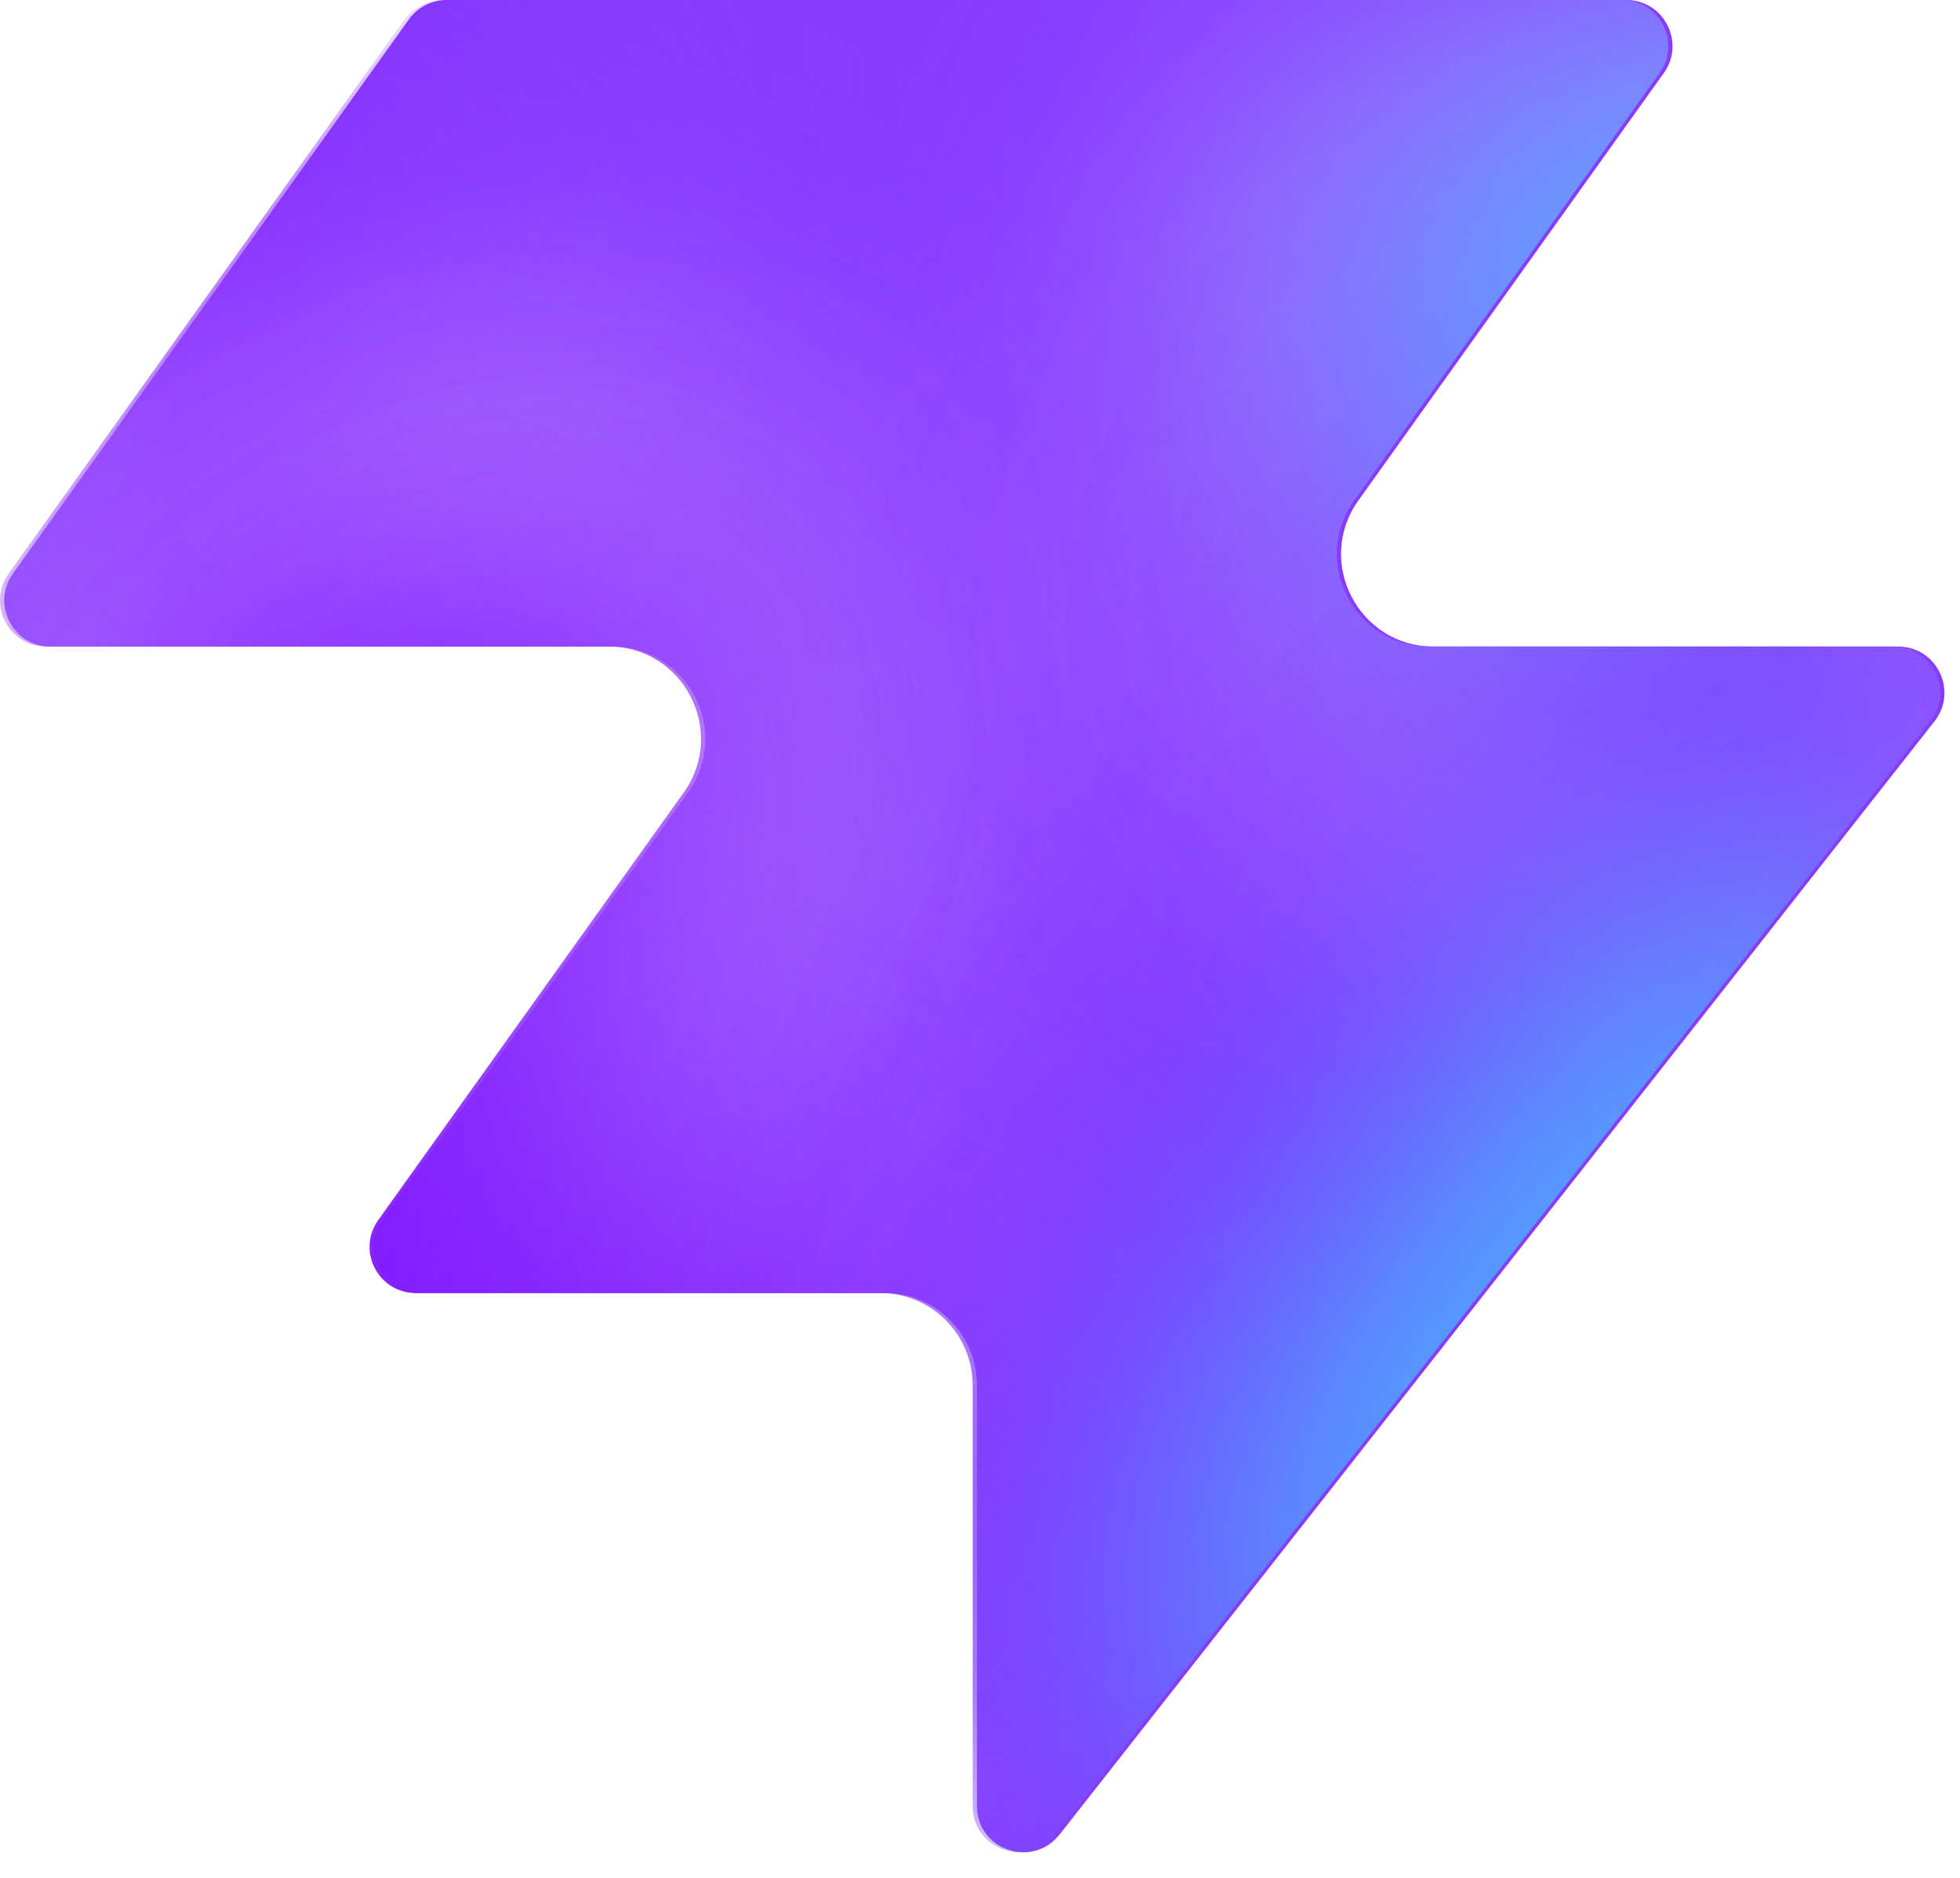
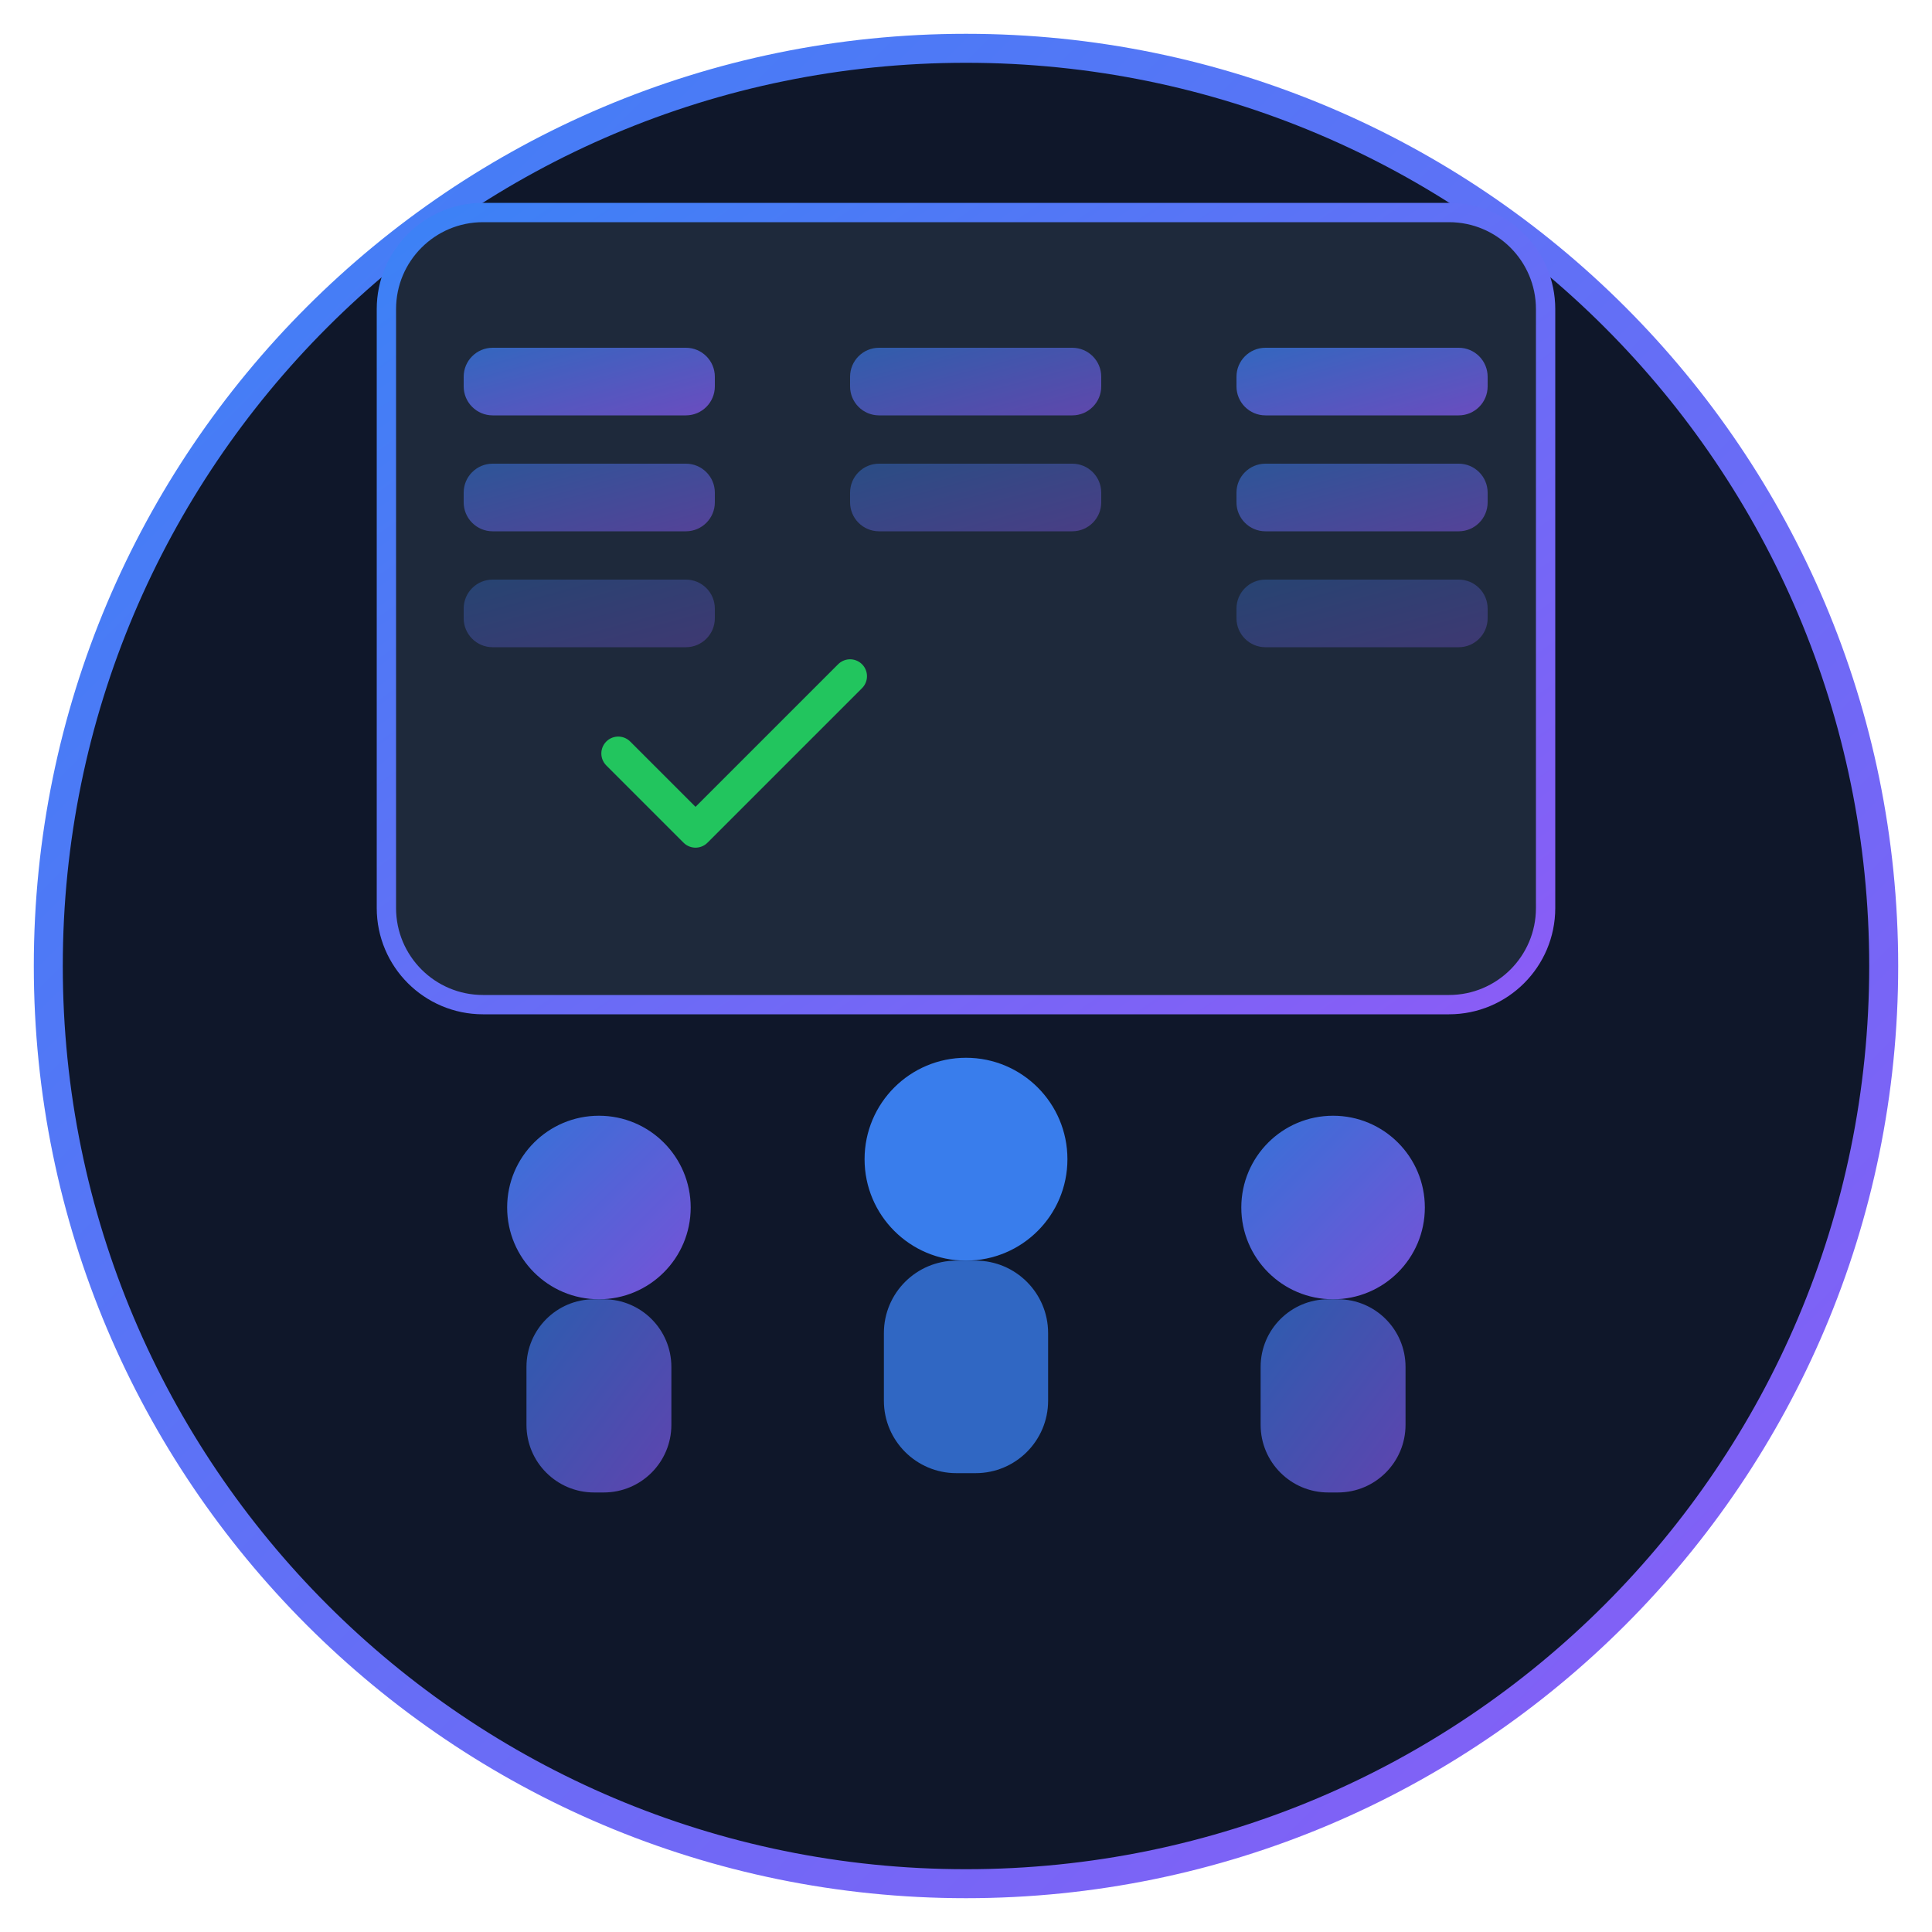
- <svg xmlns="http://www.w3.org/2000/svg" width="48" height="46" fill="none" viewBox="0 0 48 46">
-   <path fill="#863bff" d="M25.946 44.938c-.664.845-2.021.375-2.021-.698V33.937a2.26 2.26 0 0 0-2.262-2.262H10.287c-.92 0-1.456-1.04-.92-1.788l7.48-10.471c1.07-1.497 0-3.578-1.842-3.578H1.237c-.92 0-1.456-1.04-.92-1.788L10.013.474c.214-.297.556-.474.92-.474h28.894c.92 0 1.456 1.04.92 1.788l-7.48 10.471c-1.07 1.498 0 3.579 1.842 3.579h11.377c.943 0 1.473 1.088.89 1.83L25.947 44.94z" style="fill:#863bff;fill:color(display-p3 .525 .23 1);fill-opacity:1" />
-   <mask id="a" width="48" height="46" x="0" y="0" maskUnits="userSpaceOnUse" style="mask-type:alpha">
-     <path fill="#000" d="M25.842 44.938c-.664.844-2.021.375-2.021-.698V33.937a2.26 2.26 0 0 0-2.262-2.262H10.183c-.92 0-1.456-1.04-.92-1.788l7.48-10.471c1.07-1.498 0-3.579-1.842-3.579H1.133c-.92 0-1.456-1.04-.92-1.787L9.91.473c.214-.297.556-.474.92-.474h28.894c.92 0 1.456 1.04.92 1.788l-7.48 10.471c-1.07 1.498 0 3.578 1.842 3.578h11.377c.943 0 1.473 1.088.89 1.832L25.843 44.94z" style="fill:#000;fill-opacity:1" />
-   </mask>
-   <g mask="url(#a)">
-     <g filter="url(#b)">
-       <ellipse cx="5.508" cy="14.704" fill="#ede6ff" rx="5.508" ry="14.704" style="fill:#ede6ff;fill:color(display-p3 .927 .903 1);fill-opacity:1" transform="matrix(.00324 1 1 -.00324 -4.47 31.516)" />
-     </g>
-     <g filter="url(#c)">
-       <ellipse cx="10.399" cy="29.851" fill="#ede6ff" rx="10.399" ry="29.851" style="fill:#ede6ff;fill:color(display-p3 .927 .903 1);fill-opacity:1" transform="matrix(.00324 1 1 -.00324 -39.328 7.883)" />
-     </g>
-     <g filter="url(#d)">
-       <ellipse cx="5.508" cy="30.487" fill="#7e14ff" rx="5.508" ry="30.487" style="fill:#7e14ff;fill:color(display-p3 .492 .077 1);fill-opacity:1" transform="rotate(89.814 -25.913 -14.639)scale(1 -1)" />
-     </g>
-     <g filter="url(#e)">
-       <ellipse cx="5.508" cy="30.599" fill="#7e14ff" rx="5.508" ry="30.599" style="fill:#7e14ff;fill:color(display-p3 .492 .077 1);fill-opacity:1" transform="rotate(89.814 -32.644 -3.334)scale(1 -1)" />
-     </g>
-     <g filter="url(#f)">
-       <ellipse cx="5.508" cy="30.599" fill="#7e14ff" rx="5.508" ry="30.599" style="fill:#7e14ff;fill:color(display-p3 .492 .077 1);fill-opacity:1" transform="matrix(.00324 1 1 -.00324 -34.34 30.47)" />
-     </g>
-     <g filter="url(#g)">
-       <ellipse cx="14.072" cy="22.078" fill="#ede6ff" rx="14.072" ry="22.078" style="fill:#ede6ff;fill:color(display-p3 .927 .903 1);fill-opacity:1" transform="rotate(93.35 24.506 48.493)scale(-1 1)" />
-     </g>
-     <g filter="url(#h)">
-       <ellipse cx="3.47" cy="21.501" fill="#7e14ff" rx="3.47" ry="21.501" style="fill:#7e14ff;fill:color(display-p3 .492 .077 1);fill-opacity:1" transform="rotate(89.009 28.708 47.59)scale(-1 1)" />
-     </g>
-     <g filter="url(#i)">
-       <ellipse cx="3.47" cy="21.501" fill="#7e14ff" rx="3.47" ry="21.501" style="fill:#7e14ff;fill:color(display-p3 .492 .077 1);fill-opacity:1" transform="rotate(89.009 28.708 47.59)scale(-1 1)" />
-     </g>
-     <g filter="url(#j)">
-       <ellipse cx=".387" cy="8.972" fill="#7e14ff" rx="4.407" ry="29.108" style="fill:#7e14ff;fill:color(display-p3 .492 .077 1);fill-opacity:1" transform="rotate(39.51 .387 8.972)" />
-     </g>
-     <g filter="url(#k)">
-       <ellipse cx="47.523" cy="-6.092" fill="#7e14ff" rx="4.407" ry="29.108" style="fill:#7e14ff;fill:color(display-p3 .492 .077 1);fill-opacity:1" transform="rotate(37.892 47.523 -6.092)" />
-     </g>
-     <g filter="url(#l)">
-       <ellipse cx="41.412" cy="6.333" fill="#47bfff" rx="5.971" ry="9.665" style="fill:#47bfff;fill:color(display-p3 .28 .748 1);fill-opacity:1" transform="rotate(37.892 41.412 6.333)" />
-     </g>
-     <g filter="url(#m)">
-       <ellipse cx="-1.879" cy="38.332" fill="#7e14ff" rx="4.407" ry="29.108" style="fill:#7e14ff;fill:color(display-p3 .492 .077 1);fill-opacity:1" transform="rotate(37.892 -1.88 38.332)" />
-     </g>
-     <g filter="url(#n)">
-       <ellipse cx="-1.879" cy="38.332" fill="#7e14ff" rx="4.407" ry="29.108" style="fill:#7e14ff;fill:color(display-p3 .492 .077 1);fill-opacity:1" transform="rotate(37.892 -1.88 38.332)" />
-     </g>
-     <g filter="url(#o)">
-       <ellipse cx="35.651" cy="29.907" fill="#7e14ff" rx="4.407" ry="29.108" style="fill:#7e14ff;fill:color(display-p3 .492 .077 1);fill-opacity:1" transform="rotate(37.892 35.651 29.907)" />
-     </g>
-     <g filter="url(#p)">
-       <ellipse cx="38.418" cy="32.4" fill="#47bfff" rx="5.971" ry="15.297" style="fill:#47bfff;fill:color(display-p3 .28 .748 1);fill-opacity:1" transform="rotate(37.892 38.418 32.4)" />
-     </g>
+ <svg xmlns="http://www.w3.org/2000/svg" viewBox="0 0 200 200" fill="none">
+   <defs>
+     <linearGradient id="g" x1="0" y1="0" x2="1" y2="1">
+       <stop stop-color="#3b82f6" />
+       <stop offset="1" stop-color="#8b5cf6" />
+     </linearGradient>
+   </defs>
+   <circle cx="100" cy="100" r="95" fill="#0f172a" stroke="url(#g)" stroke-width="3" />
+   <rect x="40" y="22" width="120" height="82" rx="10" fill="#1e293b" stroke="url(#g)" stroke-width="2" />
+   <line x1="80" y1="32" x2="80" y2="94" stroke="url(#g)" stroke-width="1.5" opacity="0.35" />
+   <line x1="120" y1="32" x2="120" y2="94" stroke="url(#g)" stroke-width="1.5" opacity="0.35" />
+   <rect x="48" y="36" width="26" height="7" rx="3" fill="url(#g)" opacity="0.7" />
+   <rect x="48" y="48" width="26" height="7" rx="3" fill="url(#g)" opacity="0.5" />
+   <rect x="48" y="60" width="26" height="7" rx="3" fill="url(#g)" opacity="0.3" />
+   <rect x="88" y="36" width="26" height="7" rx="3" fill="url(#g)" opacity="0.6" />
+   <rect x="88" y="48" width="26" height="7" rx="3" fill="url(#g)" opacity="0.4" />
+   <rect x="128" y="36" width="26" height="7" rx="3" fill="url(#g)" opacity="0.7" />
+   <rect x="128" y="48" width="26" height="7" rx="3" fill="url(#g)" opacity="0.5" />
+   <rect x="128" y="60" width="26" height="7" rx="3" fill="url(#g)" opacity="0.3" />
+   <path d="M64 78l8 8 16-16" stroke="#22c55e" stroke-width="3.5" stroke-linecap="round" stroke-linejoin="round" />
+   <g transform="translate(62, 125)">
+     <circle cx="0" cy="0" r="9.5" fill="url(#g)" opacity="0.85" />
+     <rect x="-7.5" y="9.5" width="15" height="20" rx="7" fill="url(#g)" opacity="0.65" />
  </g>
-   <defs>
-     <filter id="b" width="60.045" height="41.654" x="-19.77" y="16.149" color-interpolation-filters="sRGB" filterUnits="userSpaceOnUse">
-       <feFlood flood-opacity="0" result="BackgroundImageFix" />
-       <feBlend in="SourceGraphic" in2="BackgroundImageFix" result="shape" />
-       <feGaussianBlur result="effect1_foregroundBlur_2002_17158" stdDeviation="7.659" />
-     </filter>
-     <filter id="c" width="90.34" height="51.437" x="-54.613" y="-7.533" color-interpolation-filters="sRGB" filterUnits="userSpaceOnUse">
-       <feFlood flood-opacity="0" result="BackgroundImageFix" />
-       <feBlend in="SourceGraphic" in2="BackgroundImageFix" result="shape" />
-       <feGaussianBlur result="effect1_foregroundBlur_2002_17158" stdDeviation="7.659" />
-     </filter>
-     <filter id="d" width="79.355" height="29.4" x="-49.64" y="2.03" color-interpolation-filters="sRGB" filterUnits="userSpaceOnUse">
-       <feFlood flood-opacity="0" result="BackgroundImageFix" />
-       <feBlend in="SourceGraphic" in2="BackgroundImageFix" result="shape" />
-       <feGaussianBlur result="effect1_foregroundBlur_2002_17158" stdDeviation="4.596" />
-     </filter>
-     <filter id="e" width="79.579" height="29.4" x="-45.045" y="20.029" color-interpolation-filters="sRGB" filterUnits="userSpaceOnUse">
-       <feFlood flood-opacity="0" result="BackgroundImageFix" />
-       <feBlend in="SourceGraphic" in2="BackgroundImageFix" result="shape" />
-       <feGaussianBlur result="effect1_foregroundBlur_2002_17158" stdDeviation="4.596" />
-     </filter>
-     <filter id="f" width="79.579" height="29.4" x="-43.513" y="21.178" color-interpolation-filters="sRGB" filterUnits="userSpaceOnUse">
-       <feFlood flood-opacity="0" result="BackgroundImageFix" />
-       <feBlend in="SourceGraphic" in2="BackgroundImageFix" result="shape" />
-       <feGaussianBlur result="effect1_foregroundBlur_2002_17158" stdDeviation="4.596" />
-     </filter>
-     <filter id="g" width="74.749" height="58.852" x="15.756" y="-17.901" color-interpolation-filters="sRGB" filterUnits="userSpaceOnUse">
-       <feFlood flood-opacity="0" result="BackgroundImageFix" />
-       <feBlend in="SourceGraphic" in2="BackgroundImageFix" result="shape" />
-       <feGaussianBlur result="effect1_foregroundBlur_2002_17158" stdDeviation="7.659" />
-     </filter>
-     <filter id="h" width="61.377" height="25.362" x="23.548" y="2.284" color-interpolation-filters="sRGB" filterUnits="userSpaceOnUse">
-       <feFlood flood-opacity="0" result="BackgroundImageFix" />
-       <feBlend in="SourceGraphic" in2="BackgroundImageFix" result="shape" />
-       <feGaussianBlur result="effect1_foregroundBlur_2002_17158" stdDeviation="4.596" />
-     </filter>
-     <filter id="i" width="61.377" height="25.362" x="23.548" y="2.284" color-interpolation-filters="sRGB" filterUnits="userSpaceOnUse">
-       <feFlood flood-opacity="0" result="BackgroundImageFix" />
-       <feBlend in="SourceGraphic" in2="BackgroundImageFix" result="shape" />
-       <feGaussianBlur result="effect1_foregroundBlur_2002_17158" stdDeviation="4.596" />
-     </filter>
-     <filter id="j" width="56.045" height="63.649" x="-27.636" y="-22.853" color-interpolation-filters="sRGB" filterUnits="userSpaceOnUse">
-       <feFlood flood-opacity="0" result="BackgroundImageFix" />
-       <feBlend in="SourceGraphic" in2="BackgroundImageFix" result="shape" />
-       <feGaussianBlur result="effect1_foregroundBlur_2002_17158" stdDeviation="4.596" />
-     </filter>
-     <filter id="k" width="54.814" height="64.646" x="20.116" y="-38.415" color-interpolation-filters="sRGB" filterUnits="userSpaceOnUse">
-       <feFlood flood-opacity="0" result="BackgroundImageFix" />
-       <feBlend in="SourceGraphic" in2="BackgroundImageFix" result="shape" />
-       <feGaussianBlur result="effect1_foregroundBlur_2002_17158" stdDeviation="4.596" />
-     </filter>
-     <filter id="l" width="33.541" height="35.313" x="24.641" y="-11.323" color-interpolation-filters="sRGB" filterUnits="userSpaceOnUse">
-       <feFlood flood-opacity="0" result="BackgroundImageFix" />
-       <feBlend in="SourceGraphic" in2="BackgroundImageFix" result="shape" />
-       <feGaussianBlur result="effect1_foregroundBlur_2002_17158" stdDeviation="4.596" />
-     </filter>
-     <filter id="m" width="54.814" height="64.646" x="-29.286" y="6.009" color-interpolation-filters="sRGB" filterUnits="userSpaceOnUse">
-       <feFlood flood-opacity="0" result="BackgroundImageFix" />
-       <feBlend in="SourceGraphic" in2="BackgroundImageFix" result="shape" />
-       <feGaussianBlur result="effect1_foregroundBlur_2002_17158" stdDeviation="4.596" />
-     </filter>
-     <filter id="n" width="54.814" height="64.646" x="-29.286" y="6.009" color-interpolation-filters="sRGB" filterUnits="userSpaceOnUse">
-       <feFlood flood-opacity="0" result="BackgroundImageFix" />
-       <feBlend in="SourceGraphic" in2="BackgroundImageFix" result="shape" />
-       <feGaussianBlur result="effect1_foregroundBlur_2002_17158" stdDeviation="4.596" />
-     </filter>
-     <filter id="o" width="54.814" height="64.646" x="8.244" y="-2.416" color-interpolation-filters="sRGB" filterUnits="userSpaceOnUse">
-       <feFlood flood-opacity="0" result="BackgroundImageFix" />
-       <feBlend in="SourceGraphic" in2="BackgroundImageFix" result="shape" />
-       <feGaussianBlur result="effect1_foregroundBlur_2002_17158" stdDeviation="4.596" />
-     </filter>
-     <filter id="p" width="39.409" height="43.623" x="18.713" y="10.588" color-interpolation-filters="sRGB" filterUnits="userSpaceOnUse">
-       <feFlood flood-opacity="0" result="BackgroundImageFix" />
-       <feBlend in="SourceGraphic" in2="BackgroundImageFix" result="shape" />
-       <feGaussianBlur result="effect1_foregroundBlur_2002_17158" stdDeviation="4.596" />
-     </filter>
-   </defs>
+   <g transform="translate(100, 120)">
+     <circle cx="0" cy="0" r="10.5" fill="#3b82f6" opacity="0.95" />
+     <rect x="-8.5" y="10.5" width="17" height="22" rx="7.5" fill="#3b82f6" opacity="0.75" />
+   </g>
+   <g transform="translate(138, 125)">
+     <circle cx="0" cy="0" r="9.5" fill="url(#g)" opacity="0.85" />
+     <rect x="-7.5" y="9.5" width="15" height="20" rx="7" fill="url(#g)" opacity="0.65" />
+   </g>
</svg>
